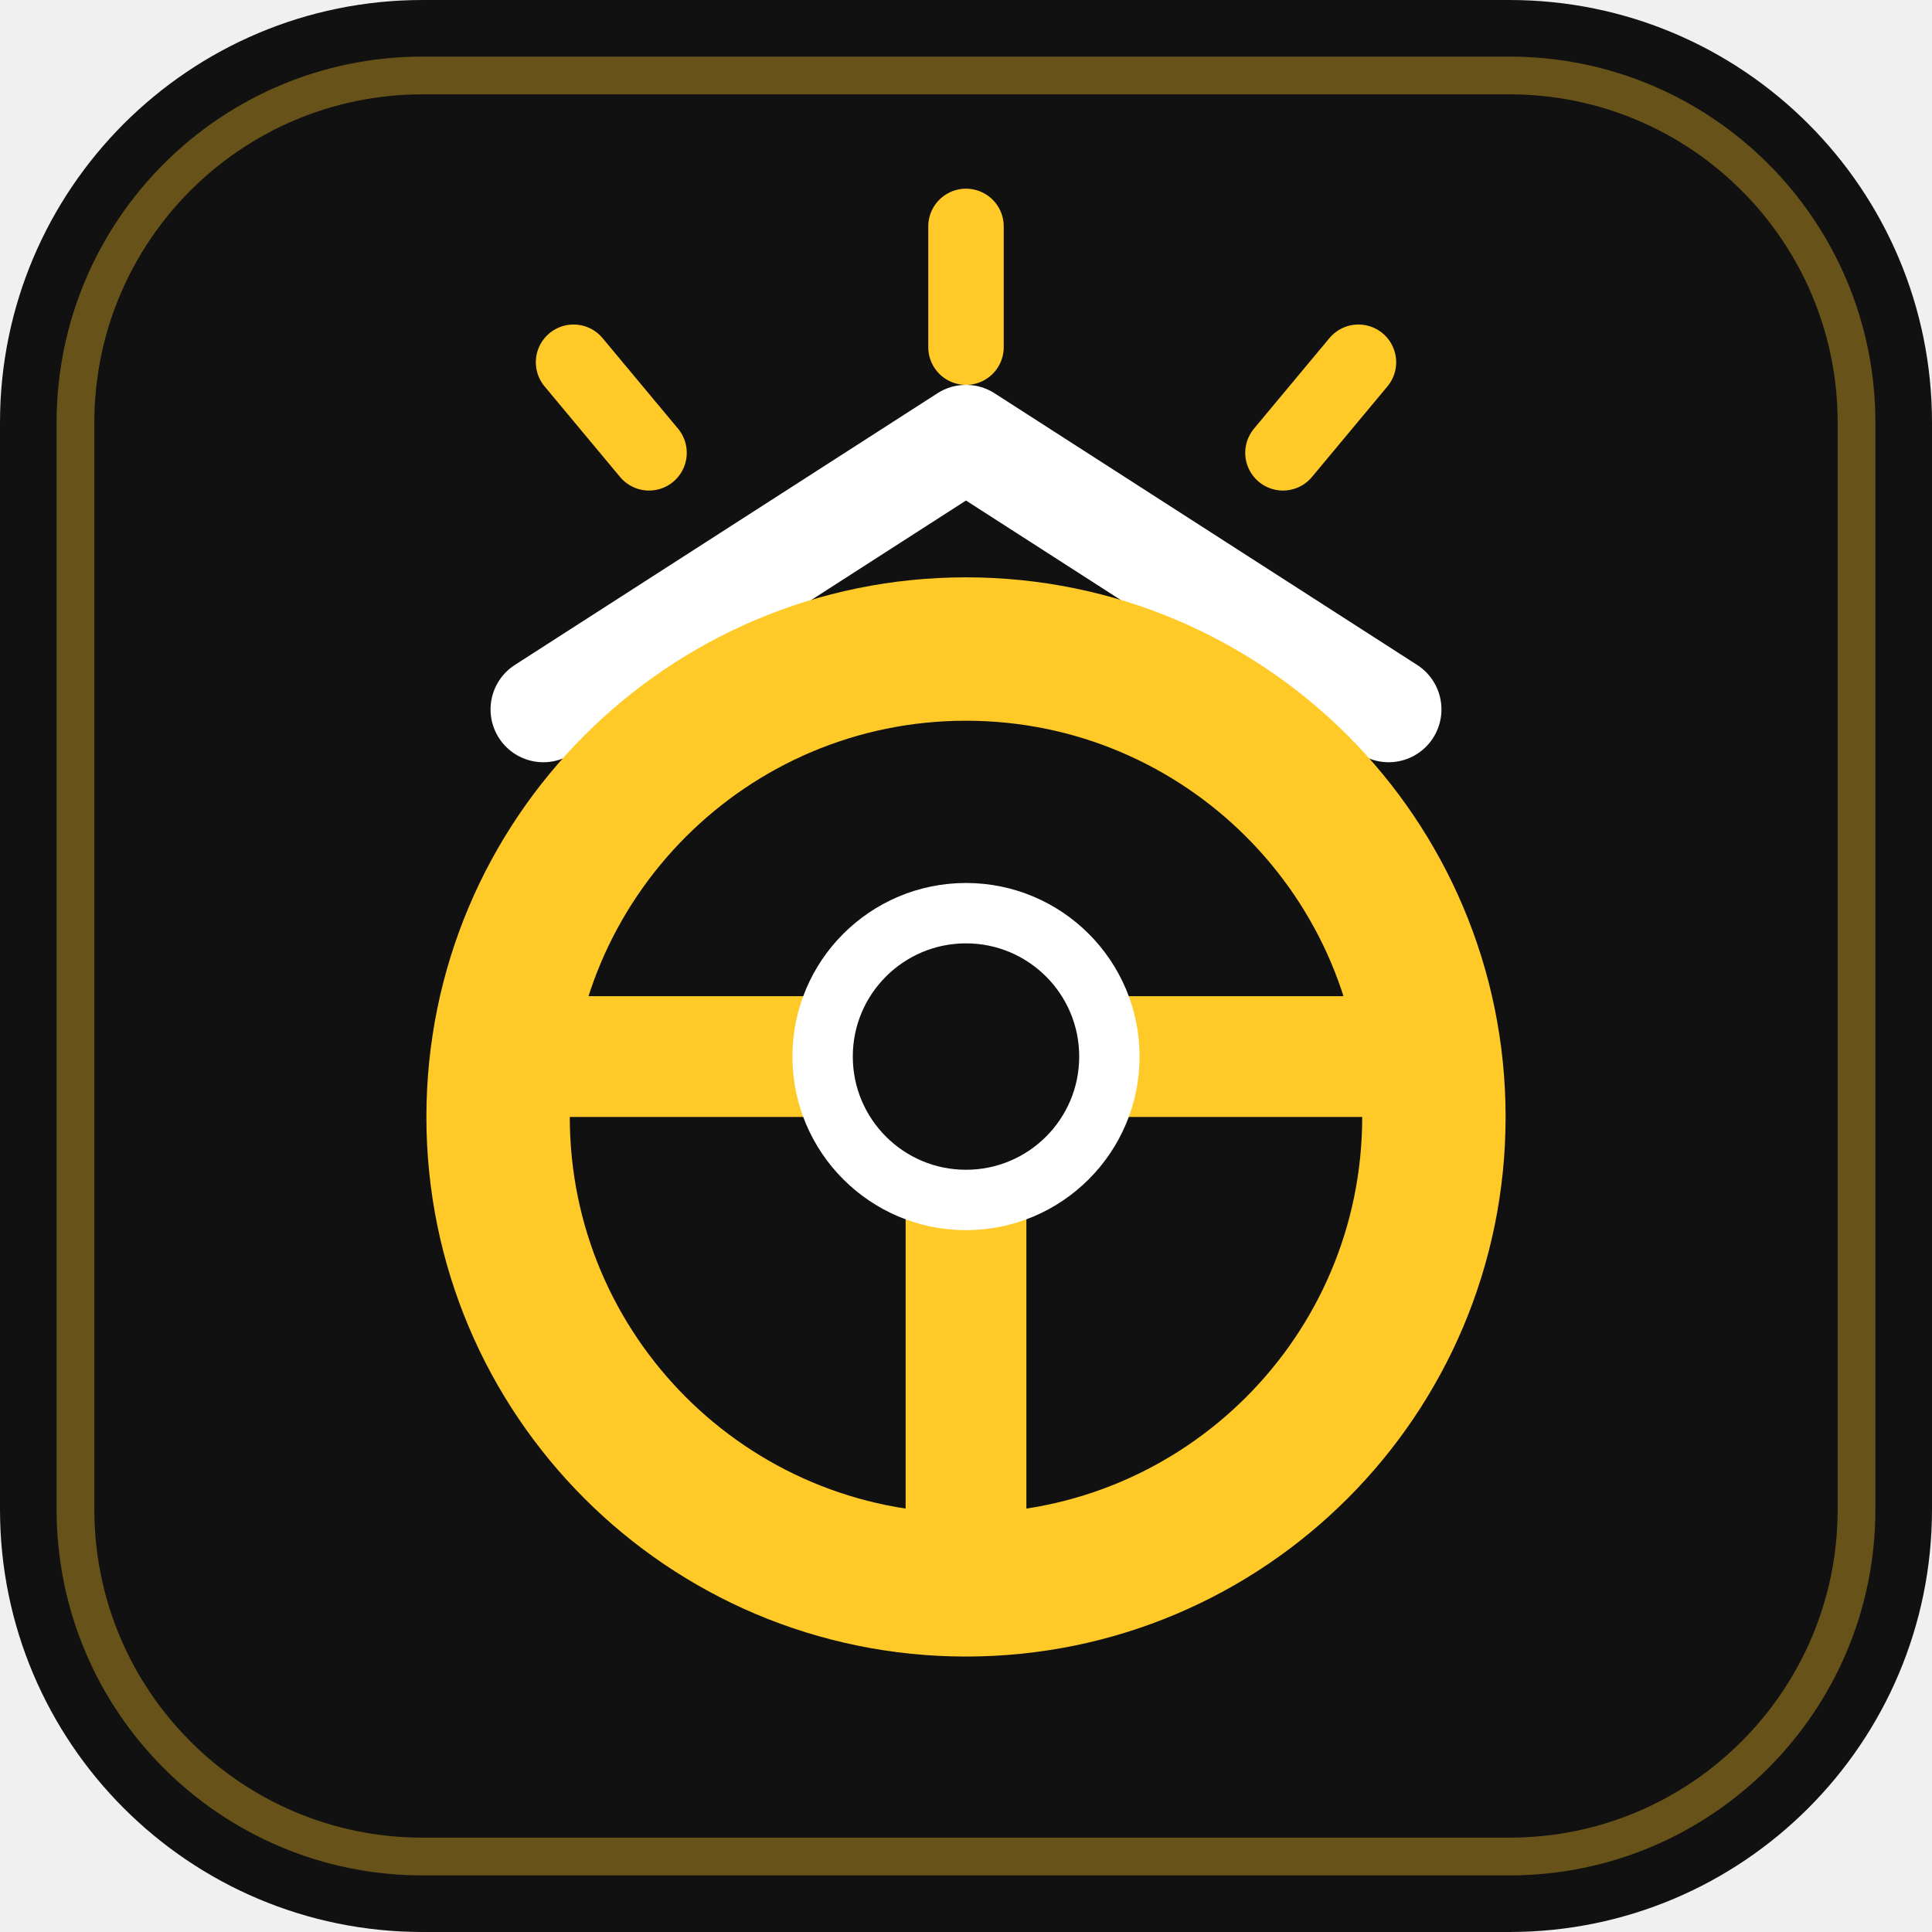
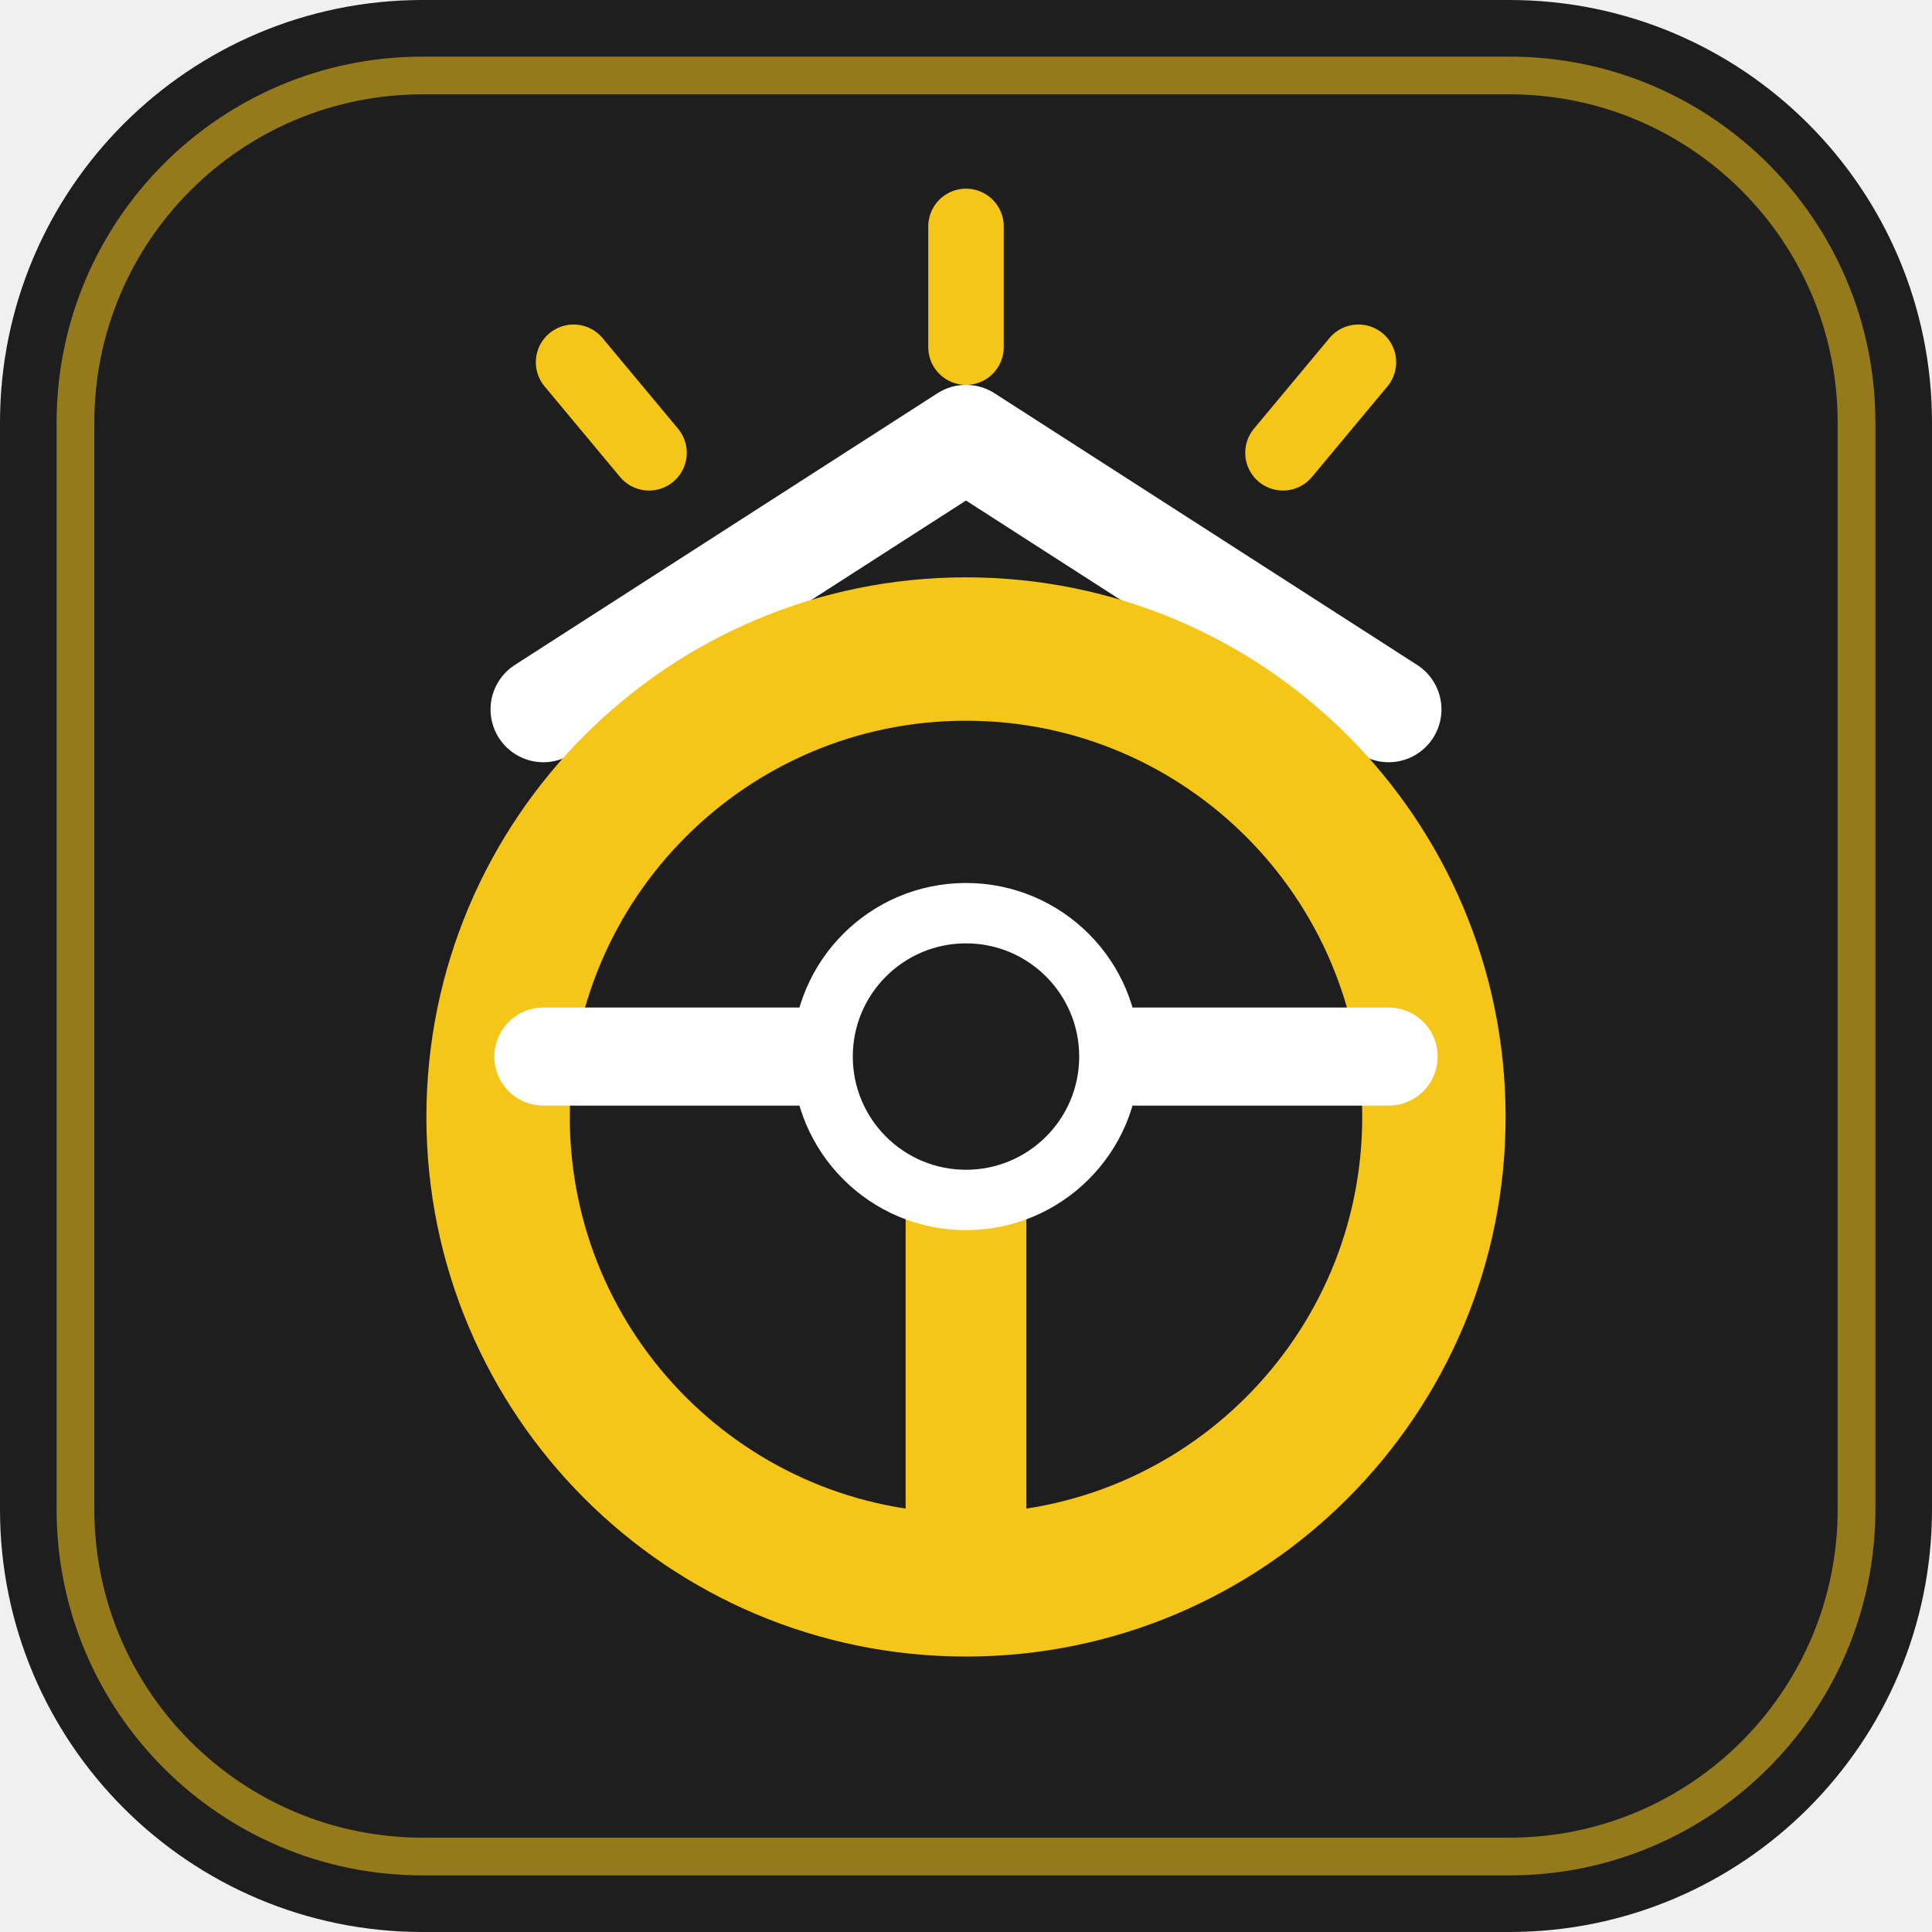
<svg xmlns="http://www.w3.org/2000/svg" viewBox="0 0 128 128" fill="none">
-   <rect width="128" height="128" rx="28" fill="#111111" />
-   <rect x="5" y="5" width="118" height="118" rx="23" stroke="#FFC928" stroke-opacity="0.36" stroke-width="2.5" />
-   <path d="M64 15V23M38 24L43 30M90 24L85 30" stroke="#FFC928" stroke-width="5" stroke-linecap="round" />
+   <rect width="128" height="128" rx="28" fill="#1E1E1E" />
+   <rect x="5" y="5" width="118" height="118" rx="23" stroke="#F5C518" stroke-opacity="0.55" stroke-width="2.5" />
+   <path d="M64 15V23M38 24L43 30M90 24L85 30" stroke="#F5C518" stroke-width="5" stroke-linecap="round" />
  <path d="M36 47L64 29L92 47" stroke="#FFFFFF" stroke-width="7" stroke-linecap="round" stroke-linejoin="round" />
-   <circle cx="64" cy="74" r="31" stroke="#FFC928" stroke-width="9.5" />
-   <path d="M36 70H92" stroke="#FFC928" stroke-width="8" stroke-linecap="round" />
-   <path d="M64 73V103" stroke="#FFC928" stroke-width="8" stroke-linecap="round" />
-   <circle cx="64" cy="70" r="9.5" fill="#111111" stroke="#FFFFFF" stroke-width="4" />
+   <circle cx="64" cy="74" r="31" stroke="#F5C518" stroke-width="9.5" />
+   <path d="M36 70H92" stroke="#FFFFFF" stroke-width="6.5" stroke-linecap="round" />
+   <path d="M64 73V103" stroke="#F5C518" stroke-width="8" stroke-linecap="round" />
+   <circle cx="64" cy="70" r="9.5" fill="#1E1E1E" stroke="#FFFFFF" stroke-width="4" />
</svg>
